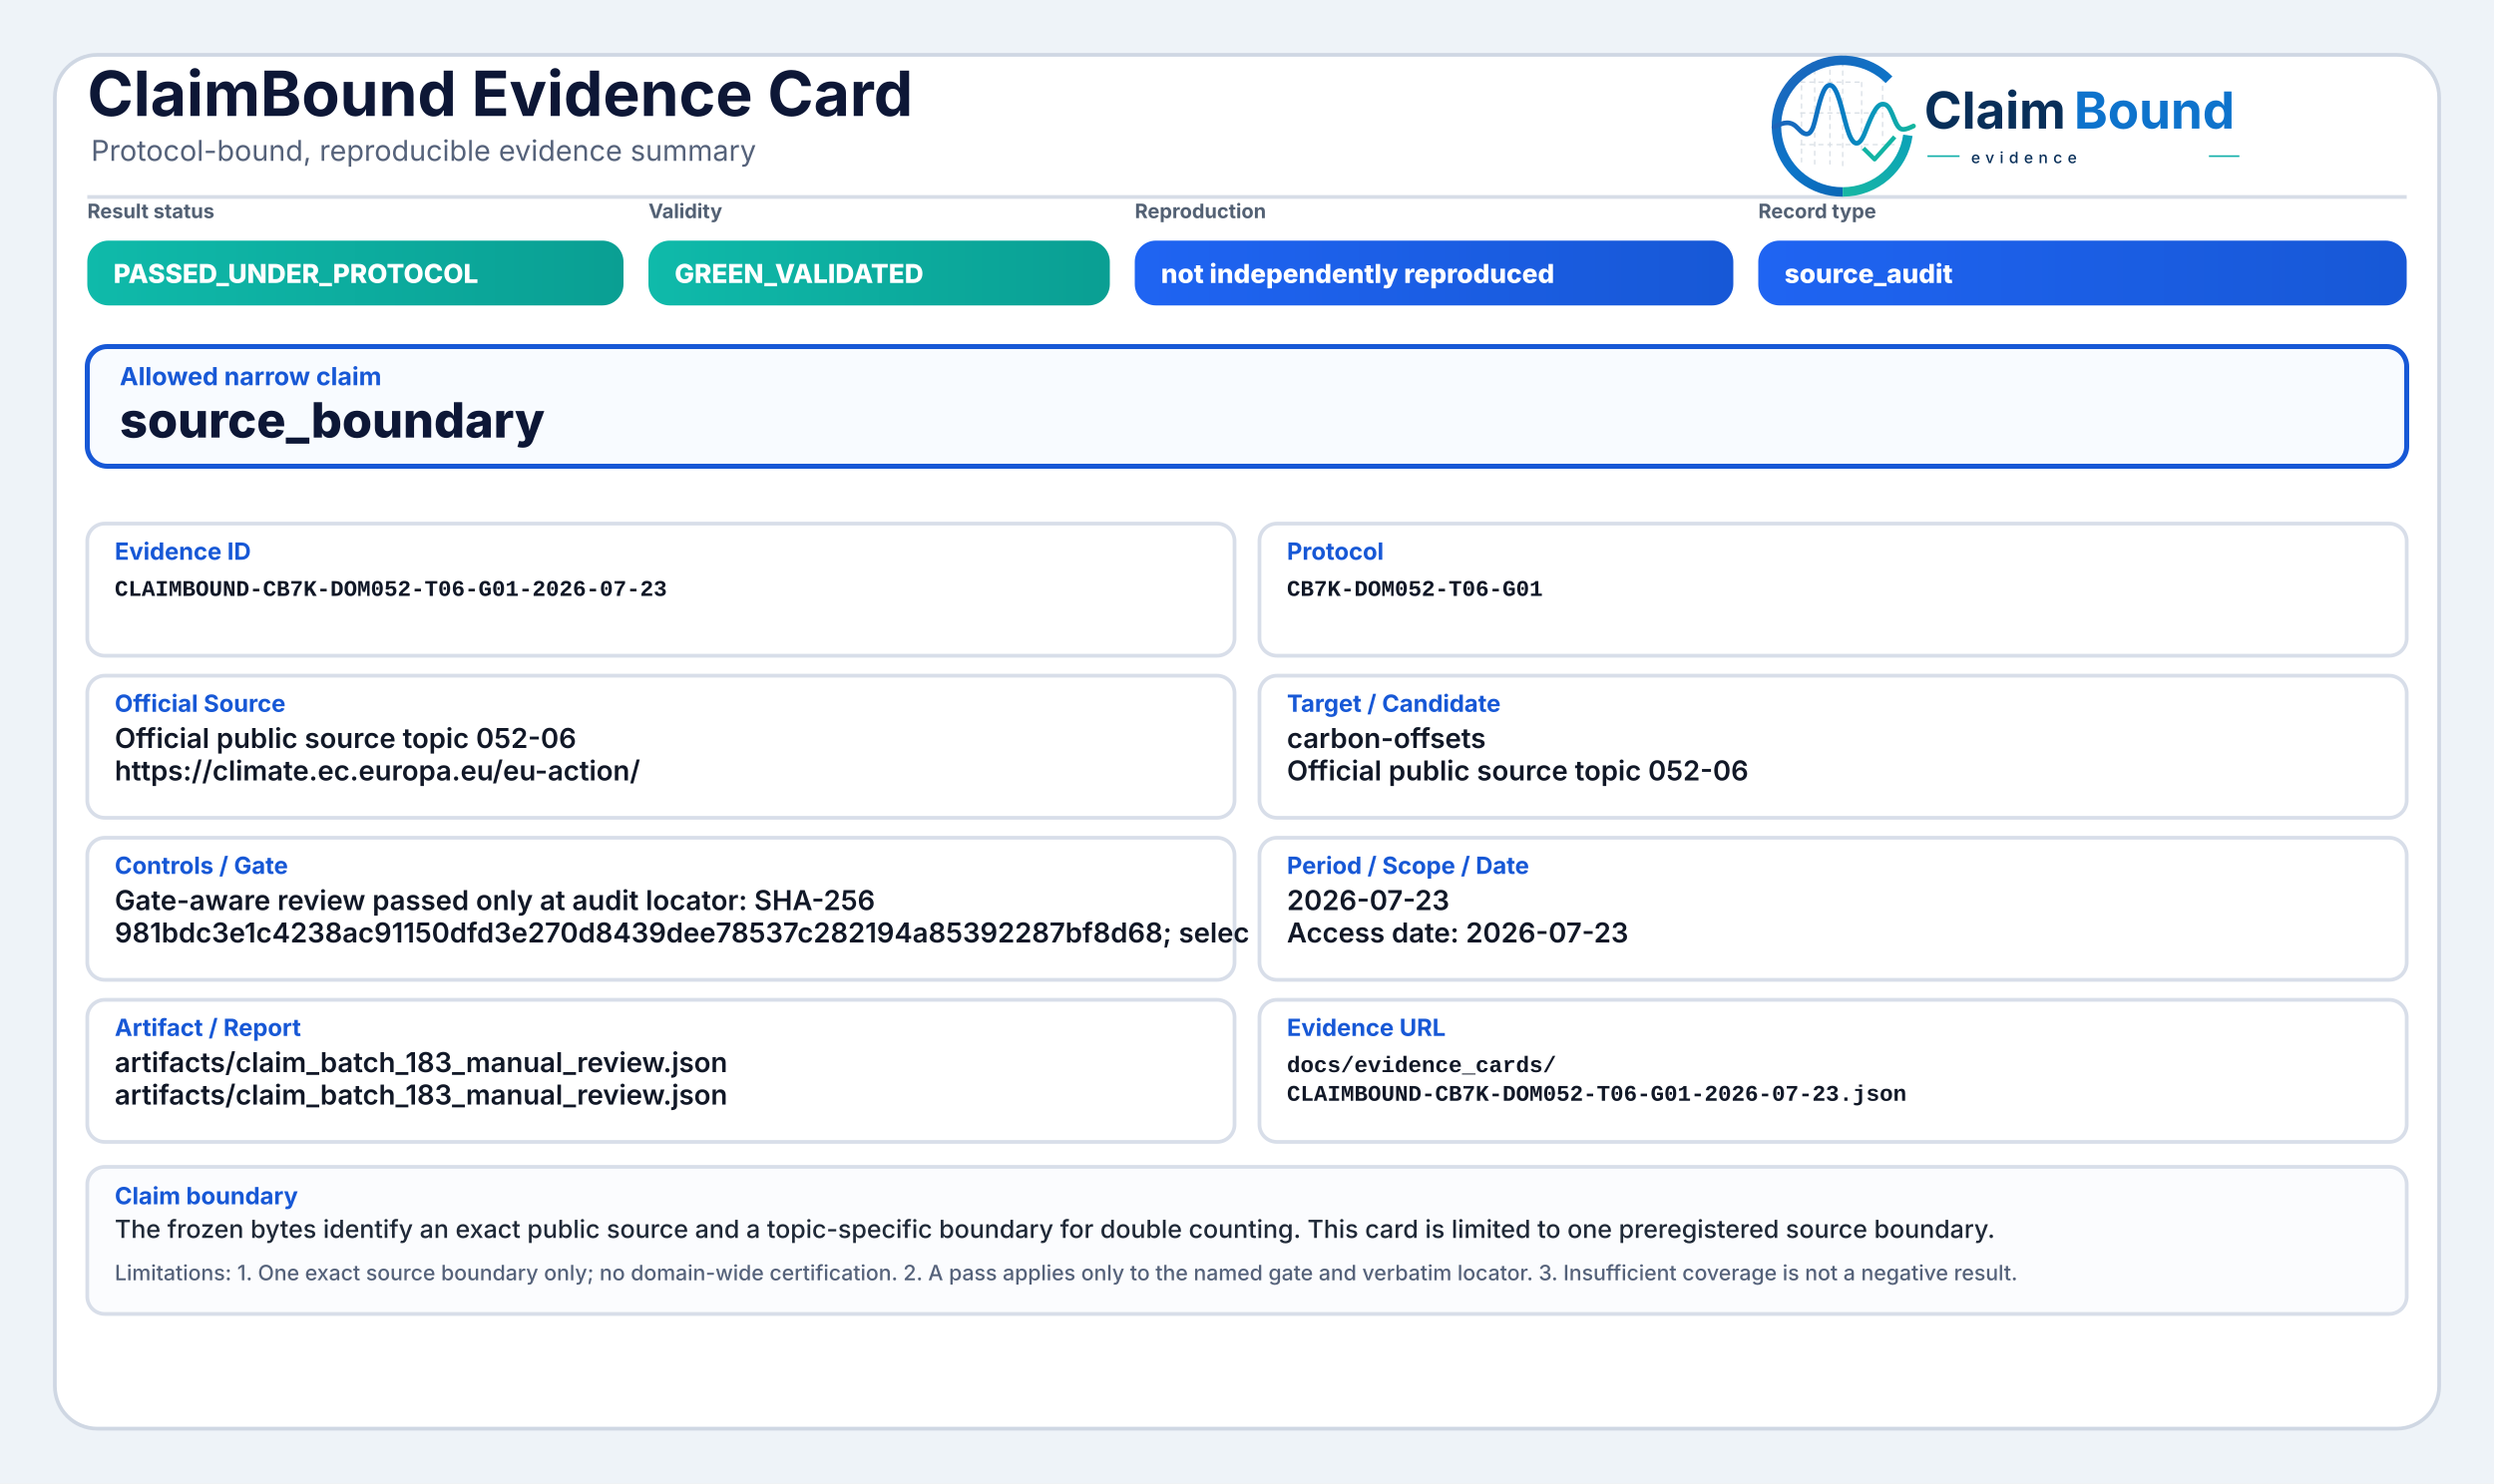
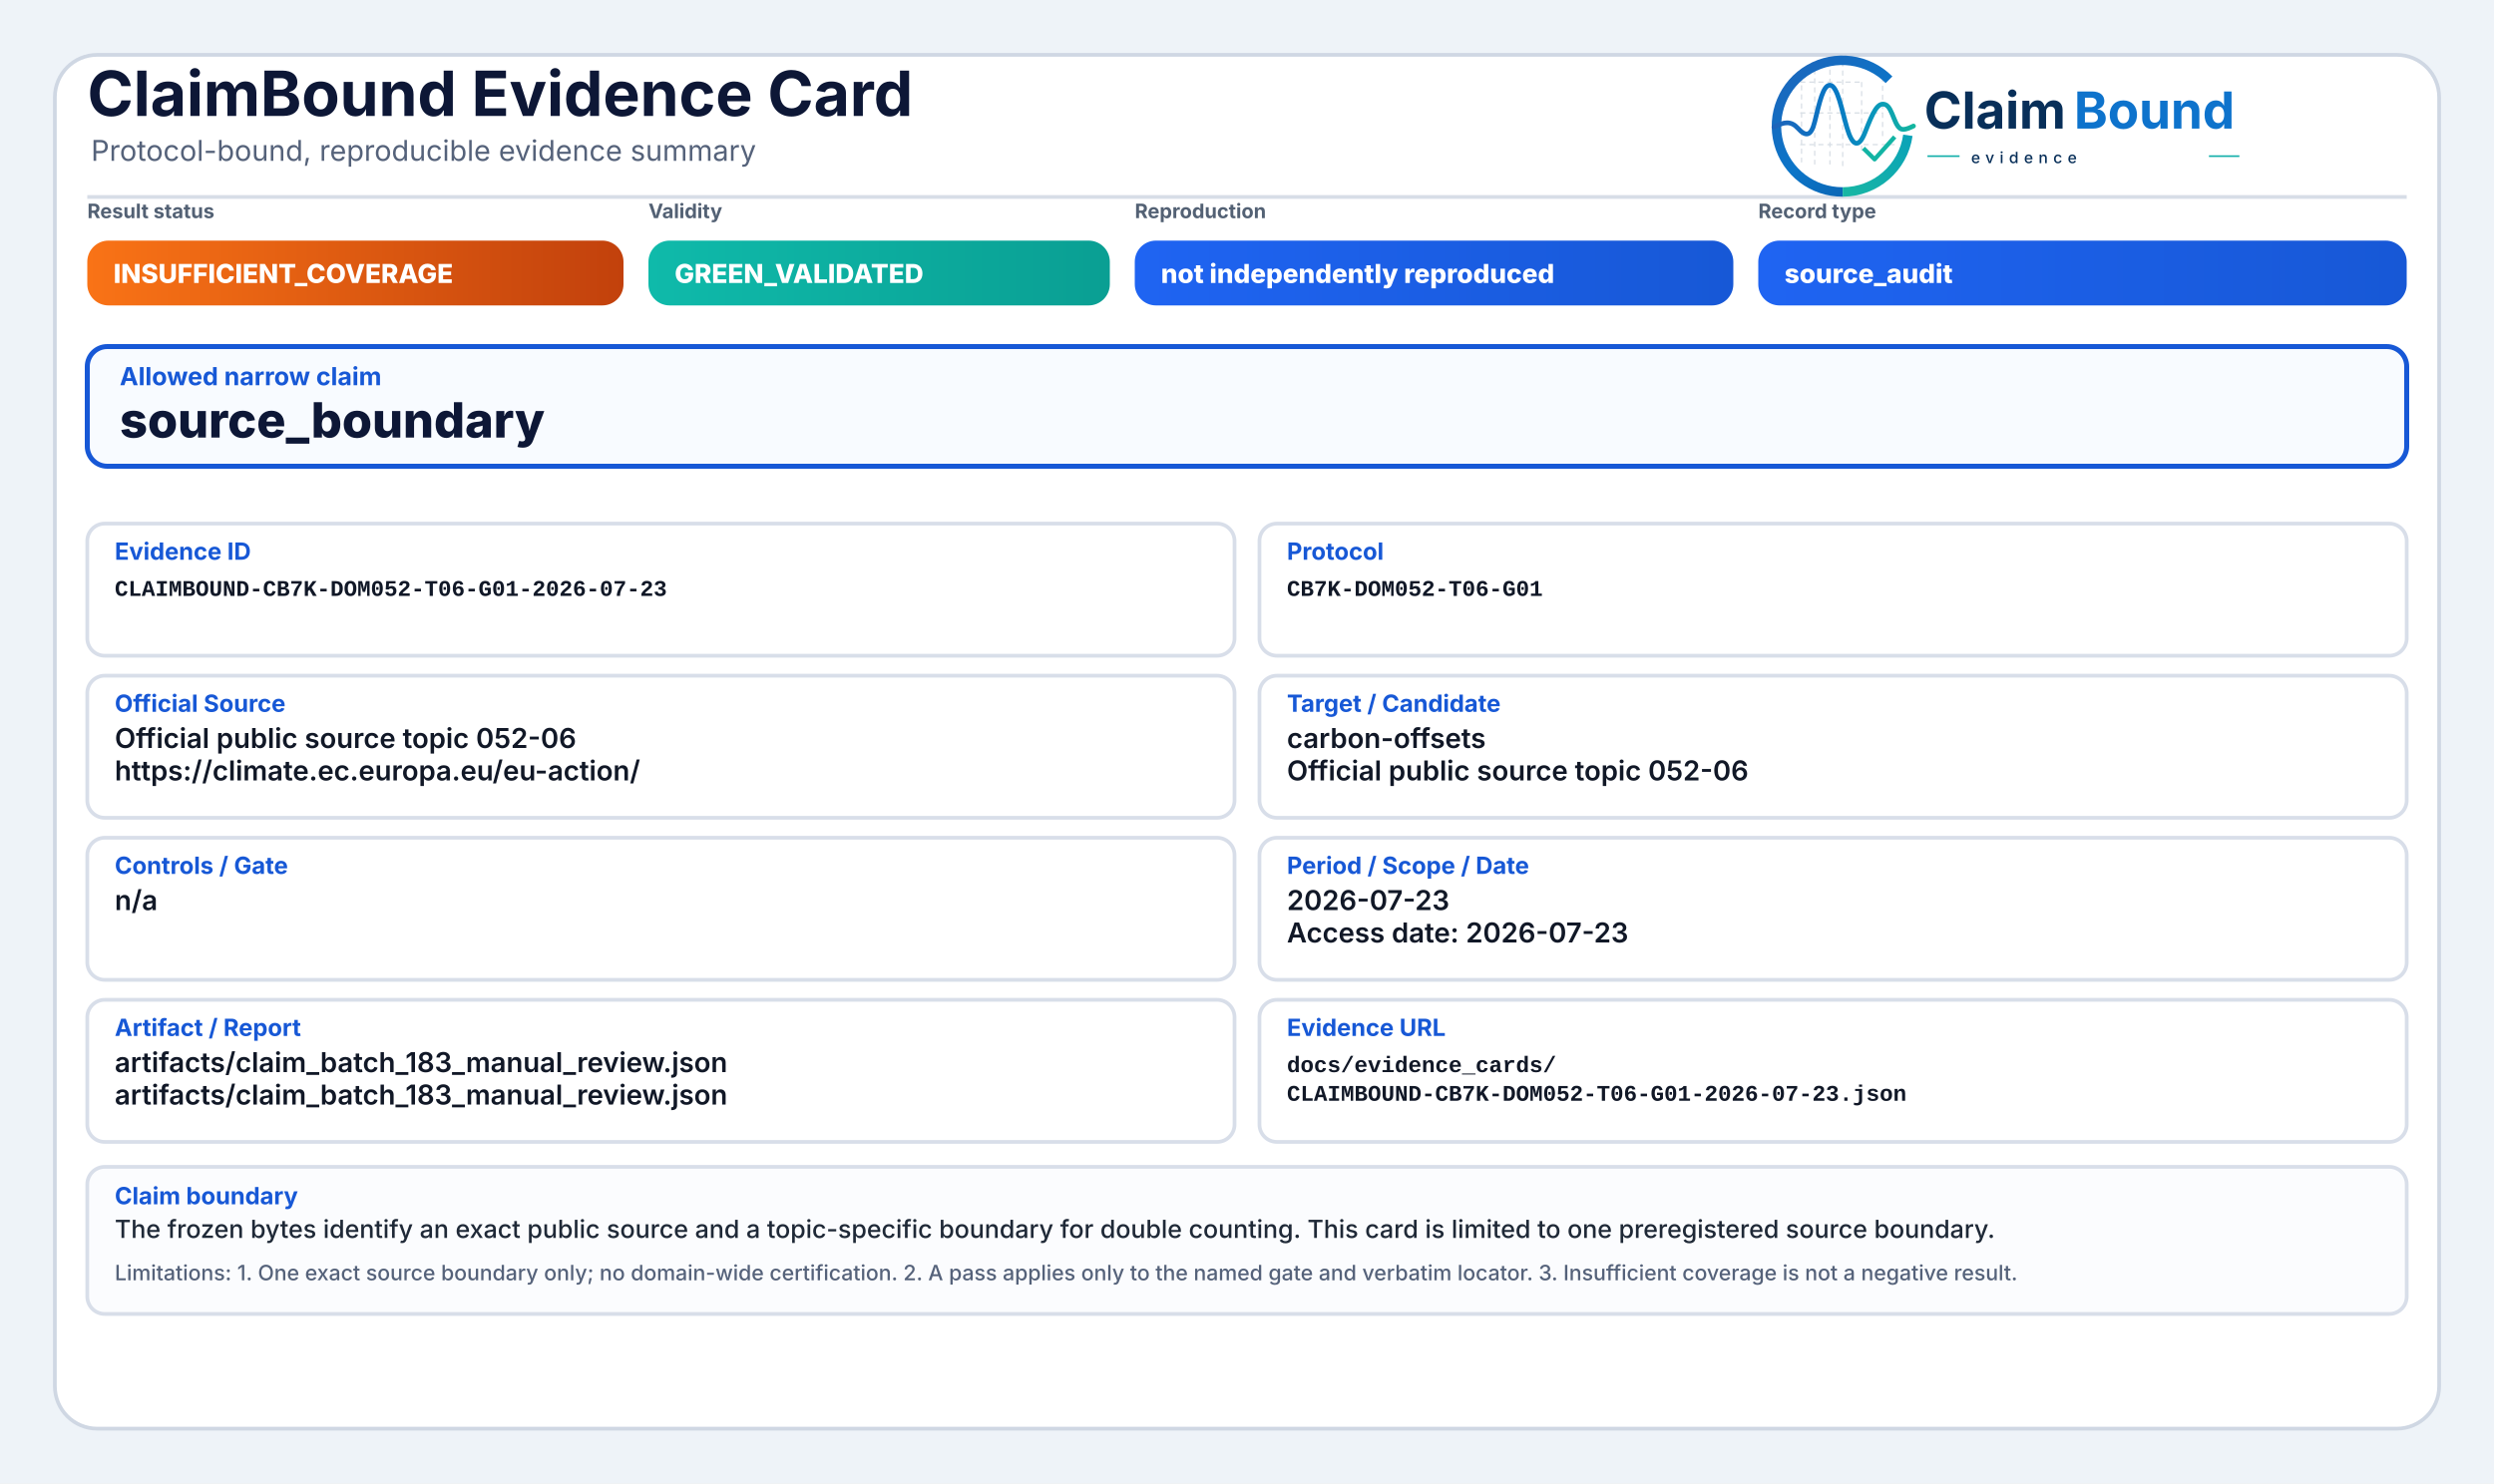
<svg xmlns="http://www.w3.org/2000/svg" width="2000" height="1190" viewBox="0 0 2000 1190" role="img" aria-label="ClaimBound Evidence Card">
  <defs>
    <linearGradient id="greenGrad" x1="0" y1="0" x2="1" y2="0">
      <stop offset="0%" stop-color="#0fbaaa" />
      <stop offset="100%" stop-color="#0a9f93" />
    </linearGradient>
    <linearGradient id="yellowGrad" x1="0" y1="0" x2="1" y2="0">
      <stop offset="0%" stop-color="#fbbf24" />
      <stop offset="100%" stop-color="#d97706" />
    </linearGradient>
    <linearGradient id="amberGrad" x1="0" y1="0" x2="1" y2="0">
      <stop offset="0%" stop-color="#f97316" />
      <stop offset="100%" stop-color="#c2410c" />
    </linearGradient>
    <linearGradient id="redGrad" x1="0" y1="0" x2="1" y2="0">
      <stop offset="0%" stop-color="#ef4444" />
      <stop offset="100%" stop-color="#b91c1c" />
    </linearGradient>
    <linearGradient id="grayGrad" x1="0" y1="0" x2="1" y2="0">
      <stop offset="0%" stop-color="#64748b" />
      <stop offset="100%" stop-color="#475569" />
    </linearGradient>
    <linearGradient id="blueGrad" x1="0" y1="0" x2="1" y2="0">
      <stop offset="0%" stop-color="#1f64f2" />
      <stop offset="100%" stop-color="#1758d6" />
    </linearGradient>
    <linearGradient id="logoRingBlue" x1="73" y1="453" x2="348" y2="793" gradientUnits="userSpaceOnUse">
      <stop offset="0" stop-color="#1E64BA" />
      <stop offset="0.55" stop-color="#0C75C8" />
      <stop offset="1" stop-color="#0A5FAB" />
    </linearGradient>
    <linearGradient id="logoRingTeal" x1="221" y1="792" x2="403" y2="594" gradientUnits="userSpaceOnUse">
      <stop offset="0" stop-color="#18B7A3" />
      <stop offset="1" stop-color="#089EBC" />
    </linearGradient>
    <linearGradient id="logoSignalGradient" x1="61" y1="628" x2="404" y2="628" gradientUnits="userSpaceOnUse">
      <stop offset="0" stop-color="#1E64BA" />
      <stop offset="0.43" stop-color="#0877C4" />
      <stop offset="0.72" stop-color="#0A97BB" />
      <stop offset="1" stop-color="#14B69E" />
    </linearGradient>
  </defs>
  <rect x="0" y="0" width="2000" height="1190" fill="#eef3f8" />
  <rect x="44" y="44" width="1912" height="1102" rx="34" fill="#ffffff" stroke="#cfd7e3" stroke-width="3" />
  <path d="M70 158 H1930" stroke="#d7dde7" stroke-width="3" />
  <text x="70" y="93" font-family="Inter, Segoe UI, Arial, sans-serif" font-size="50" font-weight="750" fill="#0d1736">ClaimBound Evidence Card</text>
  <text x="73" y="129" font-family="Inter, Segoe UI, Arial, sans-serif" font-size="23" font-weight="400" fill="#55627a">Protocol-bound, reproducible evidence summary</text>
  <g aria-label="ClaimBound evidence logo" transform="translate(1415,52) scale(0.33) translate(-40,-478)">
    <g stroke-linecap="butt" stroke-linejoin="round">
      <g stroke="#CBD3DC" stroke-width="3.2" stroke-linecap="round" stroke-dasharray="10 12" opacity="0.72">
        <path d="M130 507V714" />
        <path d="M162 490V719" />
        <path d="M199 491V719" />
        <path d="M230 471V726" />
        <path d="M276 521V690" />
        <path d="M327 508V650" />
        <path d="M128 520H277" />
        <path d="M128 595H327" />
        <path d="M128 672H355" />
      </g>
      <path d="M342.6 514.3A160 160 0 1 0 230 787" fill="none" stroke="url(#logoRingBlue)" stroke-width="23" />
      <path d="M230 787A160 160 0 0 0 388.4 649.3" fill="none" stroke="url(#logoRingTeal)" stroke-width="23" />
      <path d="M63 629.5C87 616.4 104.3 613.6 121.2 632.2C140.7 653.8 153.4 651.6 162.1 616.2C173.8 568.5 182.5 527.5 198.9 527.5C217.5 527.5 228.4 590.6 240.3 630.8C253.4 675.4 268.6 682.8 284.6 641.5C303.5 592.9 315.2 567.6 333.7 574.7C352.6 582 355.7 635.1 376.6 634.9C386.2 634.8 394 630.4 402 626.8" fill="none" stroke="url(#logoSignalGradient)" stroke-width="11.5" stroke-linecap="round" />
      <path d="M284 684.5L307.5 707.7L353 657" fill="none" stroke="#12B4A4" stroke-width="10.5" stroke-linecap="square" />
    </g>
    <text x="428" y="633" font-family="Inter, Segoe UI, Arial, sans-serif" font-size="124" font-weight="750" fill="#082F59" text-rendering="geometricPrecision">Claim</text>
    <text x="792" y="633" font-family="Inter, Segoe UI, Arial, sans-serif" font-size="124" font-weight="750" fill="#0E73CC" text-rendering="geometricPrecision">Bound</text>
    <line x1="436" y1="700" x2="514" y2="700" stroke="#11AFA9" stroke-width="4" />
    <text x="542" y="717" font-family="Inter, Segoe UI, Arial, sans-serif" font-size="38" font-weight="500" letter-spacing="13" fill="#082F59">evidence</text>
    <line x1="1120" y1="700" x2="1194" y2="700" stroke="#11AFA9" stroke-width="4" />
  </g>
  <text x="70" y="175" font-family="Inter, Segoe UI, Arial, sans-serif" font-size="16" font-weight="650" fill="#536174">Result status</text>
-   <rect x="70" y="193" width="430" height="52" rx="17" fill="url(#greenGrad)" />
-   <text x="91" y="227" font-family="Inter, Segoe UI, Arial, sans-serif" font-size="21" font-weight="800" fill="#ffffff">PASSED_UNDER_PROTOCOL</text>
+   <rect x="70" y="193" width="430" height="52" rx="17" fill="url(#amberGrad)" />
+   <text x="91" y="227" font-family="Inter, Segoe UI, Arial, sans-serif" font-size="21" font-weight="800" fill="#ffffff">INSUFFICIENT_COVERAGE</text>
  <text x="520" y="175" font-family="Inter, Segoe UI, Arial, sans-serif" font-size="16" font-weight="650" fill="#536174">Validity</text>
  <rect x="520" y="193" width="370" height="52" rx="17" fill="url(#greenGrad)" />
  <text x="541" y="227" font-family="Inter, Segoe UI, Arial, sans-serif" font-size="21" font-weight="800" fill="#ffffff">GREEN_VALIDATED</text>
  <text x="910" y="175" font-family="Inter, Segoe UI, Arial, sans-serif" font-size="16" font-weight="650" fill="#536174">Reproduction</text>
  <rect x="910" y="193" width="480" height="52" rx="17" fill="url(#blueGrad)" />
  <text x="931" y="227" font-family="Inter, Segoe UI, Arial, sans-serif" font-size="21" font-weight="800" fill="#ffffff">not independently reproduced</text>
  <text x="1410" y="175" font-family="Inter, Segoe UI, Arial, sans-serif" font-size="16" font-weight="650" fill="#536174">Record type</text>
  <rect x="1410" y="193" width="520" height="52" rx="17" fill="url(#blueGrad)" />
  <text x="1431" y="227" font-family="Inter, Segoe UI, Arial, sans-serif" font-size="21" font-weight="800" fill="#ffffff">source_audit</text>
  <rect x="70" y="278" width="1860" height="96" rx="16" fill="#f8fbff" stroke="#1758d6" stroke-width="4" />
  <text x="96" y="309" font-family="Inter, Segoe UI, Arial, sans-serif" font-size="20" font-weight="750" fill="#1758d6">Allowed narrow claim</text>
  <text x="96" y="351" font-family="Inter, Segoe UI, Arial, sans-serif" font-size="39" font-weight="800" fill="#0d1736">source_boundary</text>
  <rect x="70" y="420" width="920" height="106" rx="14" fill="#ffffff" stroke="#d8dee9" stroke-width="3" />
  <text x="92" y="449" font-family="Inter, Segoe UI, Arial, sans-serif" font-size="19" font-weight="750" fill="#1758d6">Evidence ID</text>
  <text x="92" y="478" font-family="SFMono-Regular, Consolas, Liberation Mono, monospace" font-size="18" font-weight="600" fill="#111827">CLAIMBOUND-CB7K-DOM052-T06-G01-2026-07-23</text>
  <rect x="1010" y="420" width="920" height="106" rx="14" fill="#ffffff" stroke="#d8dee9" stroke-width="3" />
  <text x="1032" y="449" font-family="Inter, Segoe UI, Arial, sans-serif" font-size="19" font-weight="750" fill="#1758d6">Protocol</text>
  <text x="1032" y="478" font-family="SFMono-Regular, Consolas, Liberation Mono, monospace" font-size="18" font-weight="600" fill="#111827">CB7K-DOM052-T06-G01</text>
  <rect x="70" y="542" width="920" height="114" rx="14" fill="#ffffff" stroke="#d8dee9" stroke-width="3" />
  <text x="92" y="571" font-family="Inter, Segoe UI, Arial, sans-serif" font-size="19" font-weight="750" fill="#1758d6">Official Source</text>
  <text x="92" y="600" font-family="Inter, Segoe UI, Arial, sans-serif" font-size="22" font-weight="600" fill="#111827">Official public source topic 052-06</text>
  <text x="92" y="626" font-family="Inter, Segoe UI, Arial, sans-serif" font-size="22" font-weight="600" fill="#111827">https://climate.ec.europa.eu/eu-action/</text>
  <rect x="1010" y="542" width="920" height="114" rx="14" fill="#ffffff" stroke="#d8dee9" stroke-width="3" />
  <text x="1032" y="571" font-family="Inter, Segoe UI, Arial, sans-serif" font-size="19" font-weight="750" fill="#1758d6">Target / Candidate</text>
  <text x="1032" y="600" font-family="Inter, Segoe UI, Arial, sans-serif" font-size="22" font-weight="600" fill="#111827">carbon-offsets</text>
  <text x="1032" y="626" font-family="Inter, Segoe UI, Arial, sans-serif" font-size="22" font-weight="600" fill="#111827">Official public source topic 052-06</text>
  <rect x="70" y="672" width="920" height="114" rx="14" fill="#ffffff" stroke="#d8dee9" stroke-width="3" />
  <text x="92" y="701" font-family="Inter, Segoe UI, Arial, sans-serif" font-size="19" font-weight="750" fill="#1758d6">Controls / Gate</text>
-   <text x="92" y="730" font-family="Inter, Segoe UI, Arial, sans-serif" font-size="22" font-weight="600" fill="#111827">Gate-aware review passed only at audit locator: SHA-256</text>
-   <text x="92" y="756" font-family="Inter, Segoe UI, Arial, sans-serif" font-size="22" font-weight="600" fill="#111827">981bdc3e1c4238ac91150dfd3e270d8439dee78537c282194a85392287bf8d68; selec</text>
+   <text x="92" y="730" font-family="Inter, Segoe UI, Arial, sans-serif" font-size="22" font-weight="600" fill="#111827">n/a</text>
  <rect x="1010" y="672" width="920" height="114" rx="14" fill="#ffffff" stroke="#d8dee9" stroke-width="3" />
  <text x="1032" y="701" font-family="Inter, Segoe UI, Arial, sans-serif" font-size="19" font-weight="750" fill="#1758d6">Period / Scope / Date</text>
  <text x="1032" y="730" font-family="Inter, Segoe UI, Arial, sans-serif" font-size="22" font-weight="600" fill="#111827">2026-07-23</text>
  <text x="1032" y="756" font-family="Inter, Segoe UI, Arial, sans-serif" font-size="22" font-weight="600" fill="#111827">Access date: 2026-07-23</text>
  <rect x="70" y="802" width="920" height="114" rx="14" fill="#ffffff" stroke="#d8dee9" stroke-width="3" />
  <text x="92" y="831" font-family="Inter, Segoe UI, Arial, sans-serif" font-size="19" font-weight="750" fill="#1758d6">Artifact / Report</text>
  <text x="92" y="860" font-family="Inter, Segoe UI, Arial, sans-serif" font-size="22" font-weight="600" fill="#111827">artifacts/claim_batch_183_manual_review.json</text>
  <text x="92" y="886" font-family="Inter, Segoe UI, Arial, sans-serif" font-size="22" font-weight="600" fill="#111827">artifacts/claim_batch_183_manual_review.json</text>
  <rect x="1010" y="802" width="920" height="114" rx="14" fill="#ffffff" stroke="#d8dee9" stroke-width="3" />
  <text x="1032" y="831" font-family="Inter, Segoe UI, Arial, sans-serif" font-size="19" font-weight="750" fill="#1758d6">Evidence URL</text>
  <text x="1032" y="860" font-family="SFMono-Regular, Consolas, Liberation Mono, monospace" font-size="18" font-weight="600" fill="#111827">docs/evidence_cards/</text>
  <text x="1032" y="883" font-family="SFMono-Regular, Consolas, Liberation Mono, monospace" font-size="18" font-weight="600" fill="#111827">CLAIMBOUND-CB7K-DOM052-T06-G01-2026-07-23.json</text>
  <rect x="70" y="936" width="1860" height="118" rx="14" fill="#fbfcfe" stroke="#d8dee9" stroke-width="3" />
  <text x="92" y="966" font-family="Inter, Segoe UI, Arial, sans-serif" font-size="19" font-weight="750" fill="#1758d6">Claim boundary</text>
  <text x="92" y="993" font-family="Inter, Segoe UI, Arial, sans-serif" font-size="20" font-weight="500" fill="#1f2937">The frozen bytes identify an exact public source and a topic-specific boundary for double counting. This card is limited to one preregistered source boundary.</text>
  <text x="92" y="1027" font-family="Inter, Segoe UI, Arial, sans-serif" font-size="17" font-weight="500" fill="#55627a">Limitations: 1. One exact source boundary only; no domain-wide certification. 2. A pass applies only to the named gate and verbatim locator. 3. Insufficient coverage is not a negative result.</text>
</svg>
